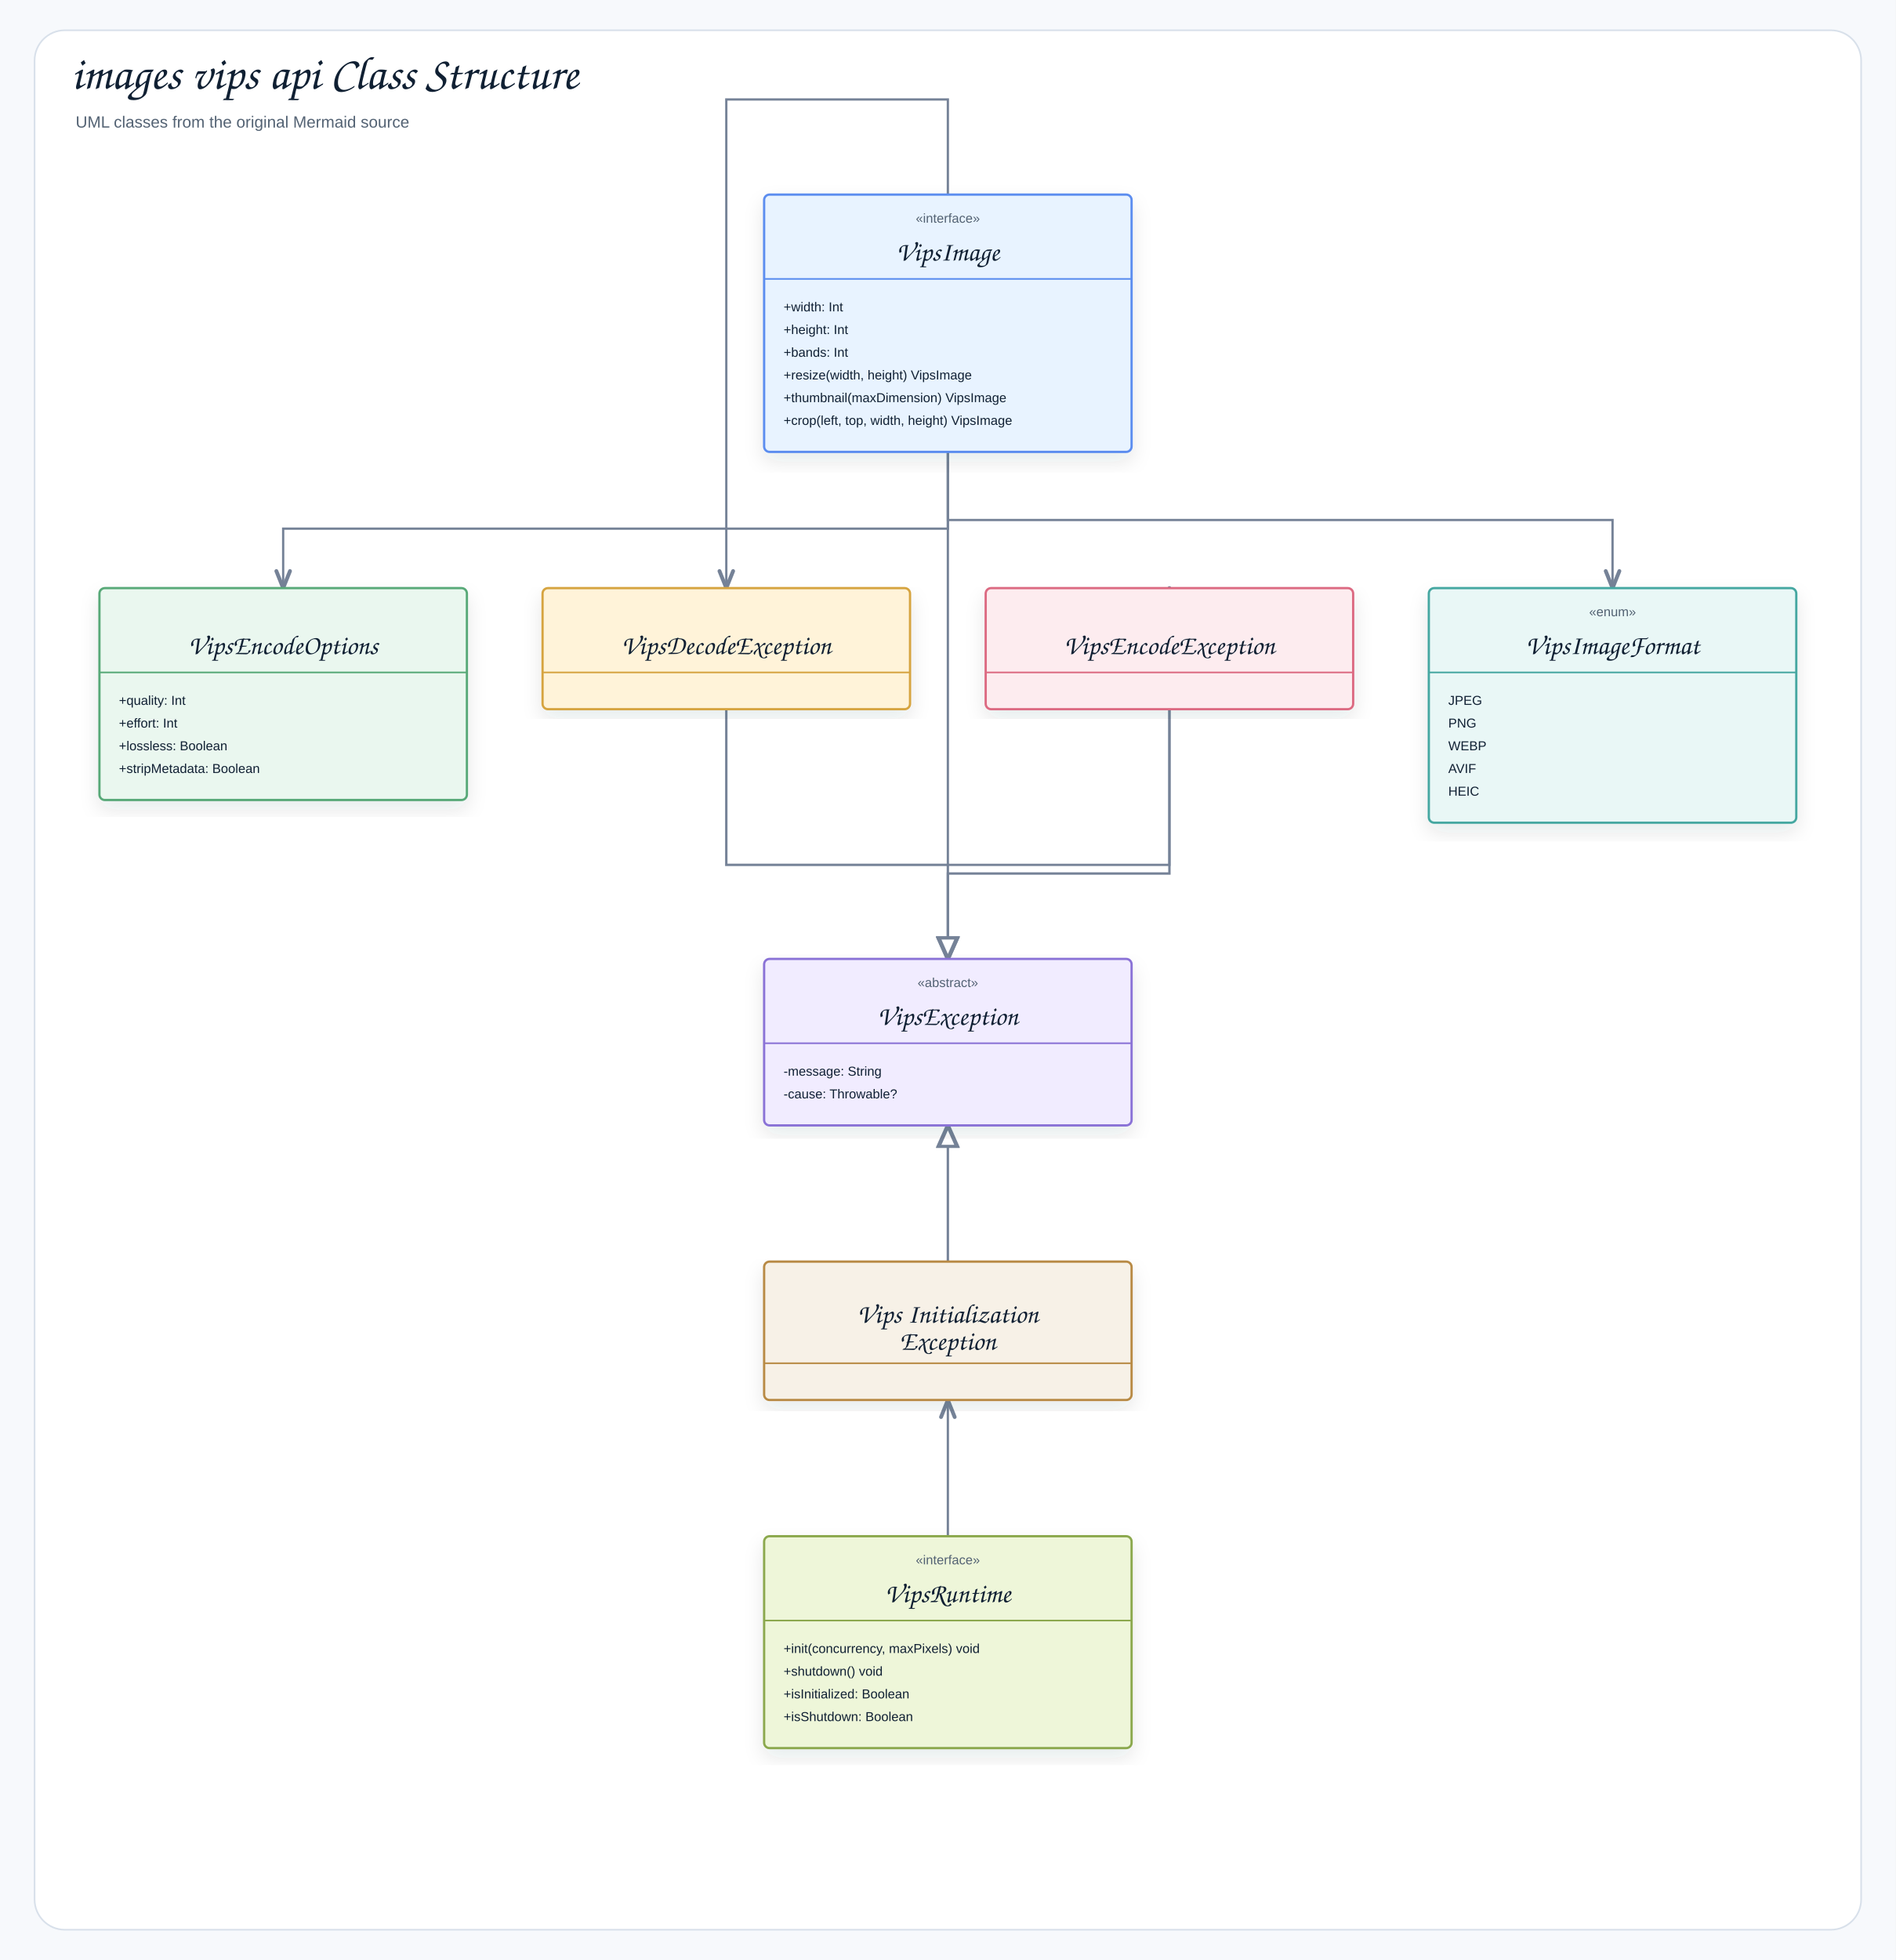
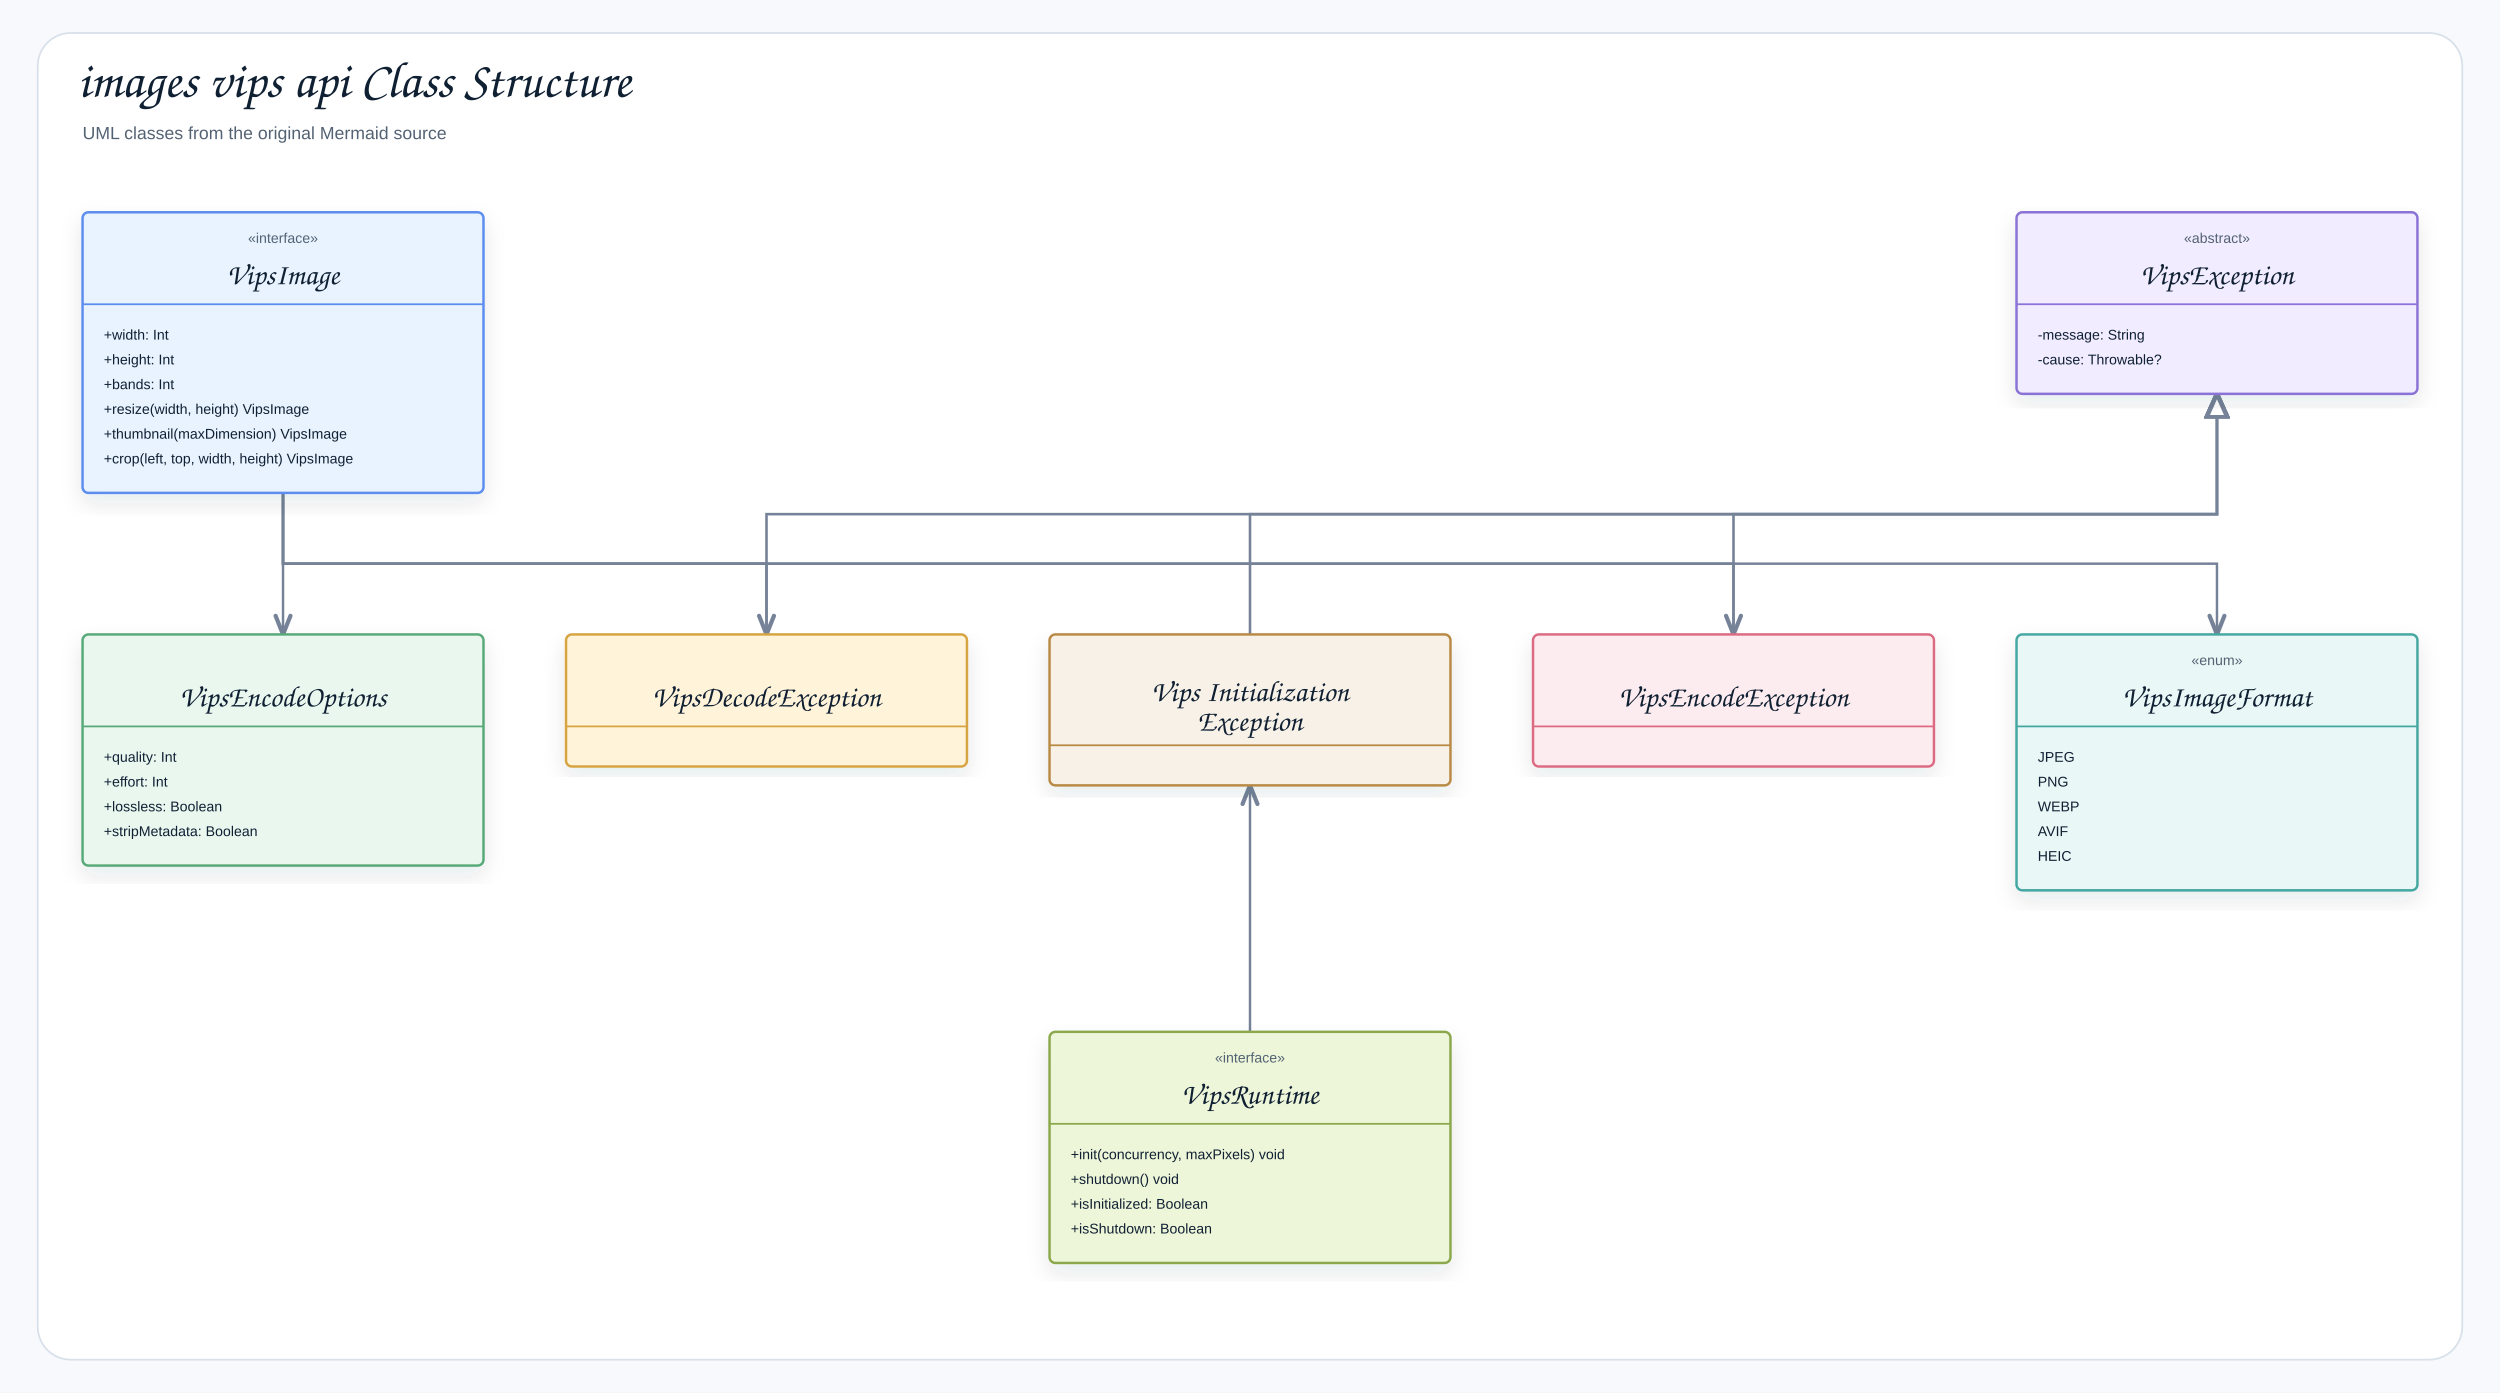
- <svg xmlns="http://www.w3.org/2000/svg" width="1754" height="1813" viewBox="0 0 1754 1813" role="img" aria-label="images vips api Class Structure">
+ <svg xmlns="http://www.w3.org/2000/svg" width="2120" height="1181" viewBox="0 0 2120 1181" role="img" aria-label="images vips api Class Structure">
  <defs>
    <filter id="shadow" x="-8%" y="-8%" width="116%" height="116%">
      <feDropShadow dx="0" dy="8" stdDeviation="9" flood-color="#1f2937" flood-opacity="0.10" />
    </filter>
    <marker id="openArrow" markerWidth="10" markerHeight="8" refX="8.5" refY="4" orient="auto" markerUnits="strokeWidth">
      <path d="M 1 1 L 8.5 4 L 1 7" fill="none" stroke="#758297" stroke-width="1.7" stroke-linecap="round" stroke-linejoin="round" />
    </marker>
    <marker id="inherit" markerWidth="11" markerHeight="10" refX="9.5" refY="5" orient="auto" markerUnits="strokeWidth">
      <path d="M 0.5 1 L 9.5 5 L 0.5 9 Z" fill="#ffffff" stroke="#758297" stroke-width="1.7" />
    </marker>
    <style>
    .canvas{fill:#f7f9fc}.frame{fill:#fff;stroke:#d8e0ea;stroke-width:1.5}
    .title{font-family:"Architects Daughter","Comic Sans MS","Comic Sans",cursive;font-size:43px;font-weight:400;fill:#102033}
    .subtitle{font-family:"Comic Sans MS","Comic Sans","Comic Neue",Arial,sans-serif;font-size:15px;font-weight:400;fill:#536273}
    .label{font-family:"Architects Daughter","Comic Sans MS","Comic Sans",cursive;font-size:25px;font-weight:400;fill:#102033}
    .smallLabel{font-family:"Architects Daughter","Comic Sans MS","Comic Sans",cursive;font-size:21px;font-weight:400;fill:#102033}
    .mono{font-family:"Comic Sans MS","Comic Sans","Comic Neue",Arial,sans-serif;font-size:12px;font-weight:400;fill:#102033}
    .small{font-family:"Comic Sans MS","Comic Sans","Comic Neue",Arial,sans-serif;font-size:12px;font-weight:400;fill:#536273}
    .strong{font-family:"Comic Sans MS","Comic Sans","Comic Neue",Arial,sans-serif;font-size:13px;font-weight:400;fill:#102033}
    .card{stroke-width:2.1;filter:url(#shadow)}.compartment{stroke-width:1.5;fill:none}
    .line{stroke:#758297;stroke-width:2.1;fill:none;marker-end:url(#openArrow)}
    .plainLine{stroke:#758297;stroke-width:2.1;fill:none}
    .dashed{stroke:#758297;stroke-width:2.1;stroke-dasharray:7 6;fill:none;marker-end:url(#openArrow)}
    .inheritLine{stroke:#758297;stroke-width:2.2;fill:none;marker-end:url(#inherit)}
    .implLine{stroke:#758297;stroke-width:2.2;stroke-dasharray:8 7;fill:none;marker-end:url(#inherit)}
  </style>
  </defs>
-   <rect class="canvas" width="1754" height="1813" />
-   <rect class="frame" x="32" y="28" width="1690" height="1757" rx="28" />
+   <rect class="canvas" width="2120" height="1181" />
+   <rect class="frame" x="32" y="28" width="2056" height="1125" rx="28" />
  <text class="title" x="66" y="82">images vips api Class Structure</text>
  <text class="subtitle" x="70" y="118">UML classes from the original Mermaid source</text>
-   <path class="line" d="M877 418 L877 800 L1082 800 L1082 544" />
-   <path class="line" d="M877 418 L877 92 L672 92 L672 544" />
-   <path class="line" d="M877 1421 L877 1295" />
-   <path class="line" d="M877 418 L877 489 L262 489 L262 544" />
-   <path class="line" d="M877 418 L877 481 L1492 481 L1492 544" />
-   <path class="inheritLine" d="M877 1167 L877 1041" />
-   <path class="inheritLine" d="M1082 656 L1082 808 L877 808 L877 887" />
-   <path class="inheritLine" d="M672 656 L672 800 L877 800 L877 887" />
-   <g transform="translate(707,180)">
+   <path class="line" d="M240 418 L240 478 L1470 478 L1470 538" />
+   <path class="line" d="M240 418 L240 478 L650 478 L650 538" />
+   <path class="line" d="M1060 875 L1060 770.5 L1060 770.5 L1060 666" />
+   <path class="line" d="M240 418 L240 478 L240 478 L240 538" />
+   <path class="line" d="M240 418 L240 478 L1880 478 L1880 538" />
+   <path class="inheritLine" d="M1060 538 L1060 436 L1880 436 L1880 334" />
+   <path class="inheritLine" d="M1470 538 L1470 436 L1880 436 L1880 334" />
+   <path class="inheritLine" d="M650 538 L650 436 L1880 436 L1880 334" />
+   <g transform="translate(70,180)">
    <rect class="card" x="0" y="0" width="340" height="238" rx="5" fill="#E8F3FF" stroke="#5B8DEF" />
    <line class="compartment" x1="0" y1="78" x2="340" y2="78" stroke="#5B8DEF" />
    <text class="small" x="170" y="26" text-anchor="middle">«interface»</text>
    <text class="label" x="170" y="61" text-anchor="middle">VipsImage</text>
    <text class="mono" x="18" y="108">+width: Int</text>
    <text class="mono" x="18" y="129">+height: Int</text>
    <text class="mono" x="18" y="150">+bands: Int</text>
    <text class="mono" x="18" y="171">+resize(width, height) VipsImage</text>
    <text class="mono" x="18" y="192">+thumbnail(maxDimension) VipsImage</text>
    <text class="mono" x="18" y="213">+crop(left, top, width, height) VipsImage</text>
  </g>
-   <g transform="translate(92,544)">
+   <g transform="translate(70,538)">
    <rect class="card" x="0" y="0" width="340" height="196" rx="5" fill="#EAF7EF" stroke="#58A978" />
    <line class="compartment" x1="0" y1="78" x2="340" y2="78" stroke="#58A978" />
    <text class="small" x="170" y="26" text-anchor="middle" />
    <text class="label" x="170" y="61" text-anchor="middle">VipsEncodeOptions</text>
    <text class="mono" x="18" y="108">+quality: Int</text>
    <text class="mono" x="18" y="129">+effort: Int</text>
    <text class="mono" x="18" y="150">+lossless: Boolean</text>
    <text class="mono" x="18" y="171">+stripMetadata: Boolean</text>
  </g>
-   <g transform="translate(502,544)">
+   <g transform="translate(480,538)">
    <rect class="card" x="0" y="0" width="340" height="112" rx="5" fill="#FFF3D9" stroke="#D6A441" />
    <line class="compartment" x1="0" y1="78" x2="340" y2="78" stroke="#D6A441" />
    <text class="small" x="170" y="26" text-anchor="middle" />
    <text class="label" x="170" y="61" text-anchor="middle">VipsDecodeException</text>
  </g>
-   <g transform="translate(912,544)">
+   <g transform="translate(1300,538)">
    <rect class="card" x="0" y="0" width="340" height="112" rx="5" fill="#FDECEF" stroke="#DC6B82" />
    <line class="compartment" x1="0" y1="78" x2="340" y2="78" stroke="#DC6B82" />
    <text class="small" x="170" y="26" text-anchor="middle" />
    <text class="label" x="170" y="61" text-anchor="middle">VipsEncodeException</text>
  </g>
-   <g transform="translate(1322,544)">
+   <g transform="translate(1710,538)">
    <rect class="card" x="0" y="0" width="340" height="217" rx="5" fill="#E9F7F6" stroke="#45A7A1" />
    <line class="compartment" x1="0" y1="78" x2="340" y2="78" stroke="#45A7A1" />
    <text class="small" x="170" y="26" text-anchor="middle">«enum»</text>
    <text class="label" x="170" y="61" text-anchor="middle">VipsImageFormat</text>
    <text class="mono" x="18" y="108">JPEG</text>
    <text class="mono" x="18" y="129">PNG</text>
    <text class="mono" x="18" y="150">WEBP</text>
    <text class="mono" x="18" y="171">AVIF</text>
    <text class="mono" x="18" y="192">HEIC</text>
  </g>
-   <g transform="translate(707,887)">
+   <g transform="translate(1710,180)">
    <rect class="card" x="0" y="0" width="340" height="154" rx="5" fill="#F1ECFF" stroke="#8A72D6" />
    <line class="compartment" x1="0" y1="78" x2="340" y2="78" stroke="#8A72D6" />
    <text class="small" x="170" y="26" text-anchor="middle">«abstract»</text>
    <text class="label" x="170" y="61" text-anchor="middle">VipsException</text>
    <text class="mono" x="18" y="108">-message: String</text>
    <text class="mono" x="18" y="129">-cause: Throwable?</text>
  </g>
-   <g transform="translate(707,1167)">
+   <g transform="translate(890,538)">
    <rect class="card" x="0" y="0" width="340" height="128" rx="5" fill="#F7F1E7" stroke="#B88A44" />
    <line class="compartment" x1="0" y1="94" x2="340" y2="94" stroke="#B88A44" />
    <text class="small" x="170" y="26" text-anchor="middle" />
    <text class="label" x="170" y="56.5" text-anchor="middle">Vips Initialization</text>
    <text class="label" x="170" y="81.5" text-anchor="middle">Exception</text>
  </g>
-   <g transform="translate(707,1421)">
+   <g transform="translate(890,875)">
    <rect class="card" x="0" y="0" width="340" height="196" rx="5" fill="#EEF6D9" stroke="#8BA84D" />
    <line class="compartment" x1="0" y1="78" x2="340" y2="78" stroke="#8BA84D" />
    <text class="small" x="170" y="26" text-anchor="middle">«interface»</text>
    <text class="label" x="170" y="61" text-anchor="middle">VipsRuntime</text>
    <text class="mono" x="18" y="108">+init(concurrency, maxPixels) void</text>
    <text class="mono" x="18" y="129">+shutdown() void</text>
    <text class="mono" x="18" y="150">+isInitialized: Boolean</text>
    <text class="mono" x="18" y="171">+isShutdown: Boolean</text>
  </g>
</svg>
